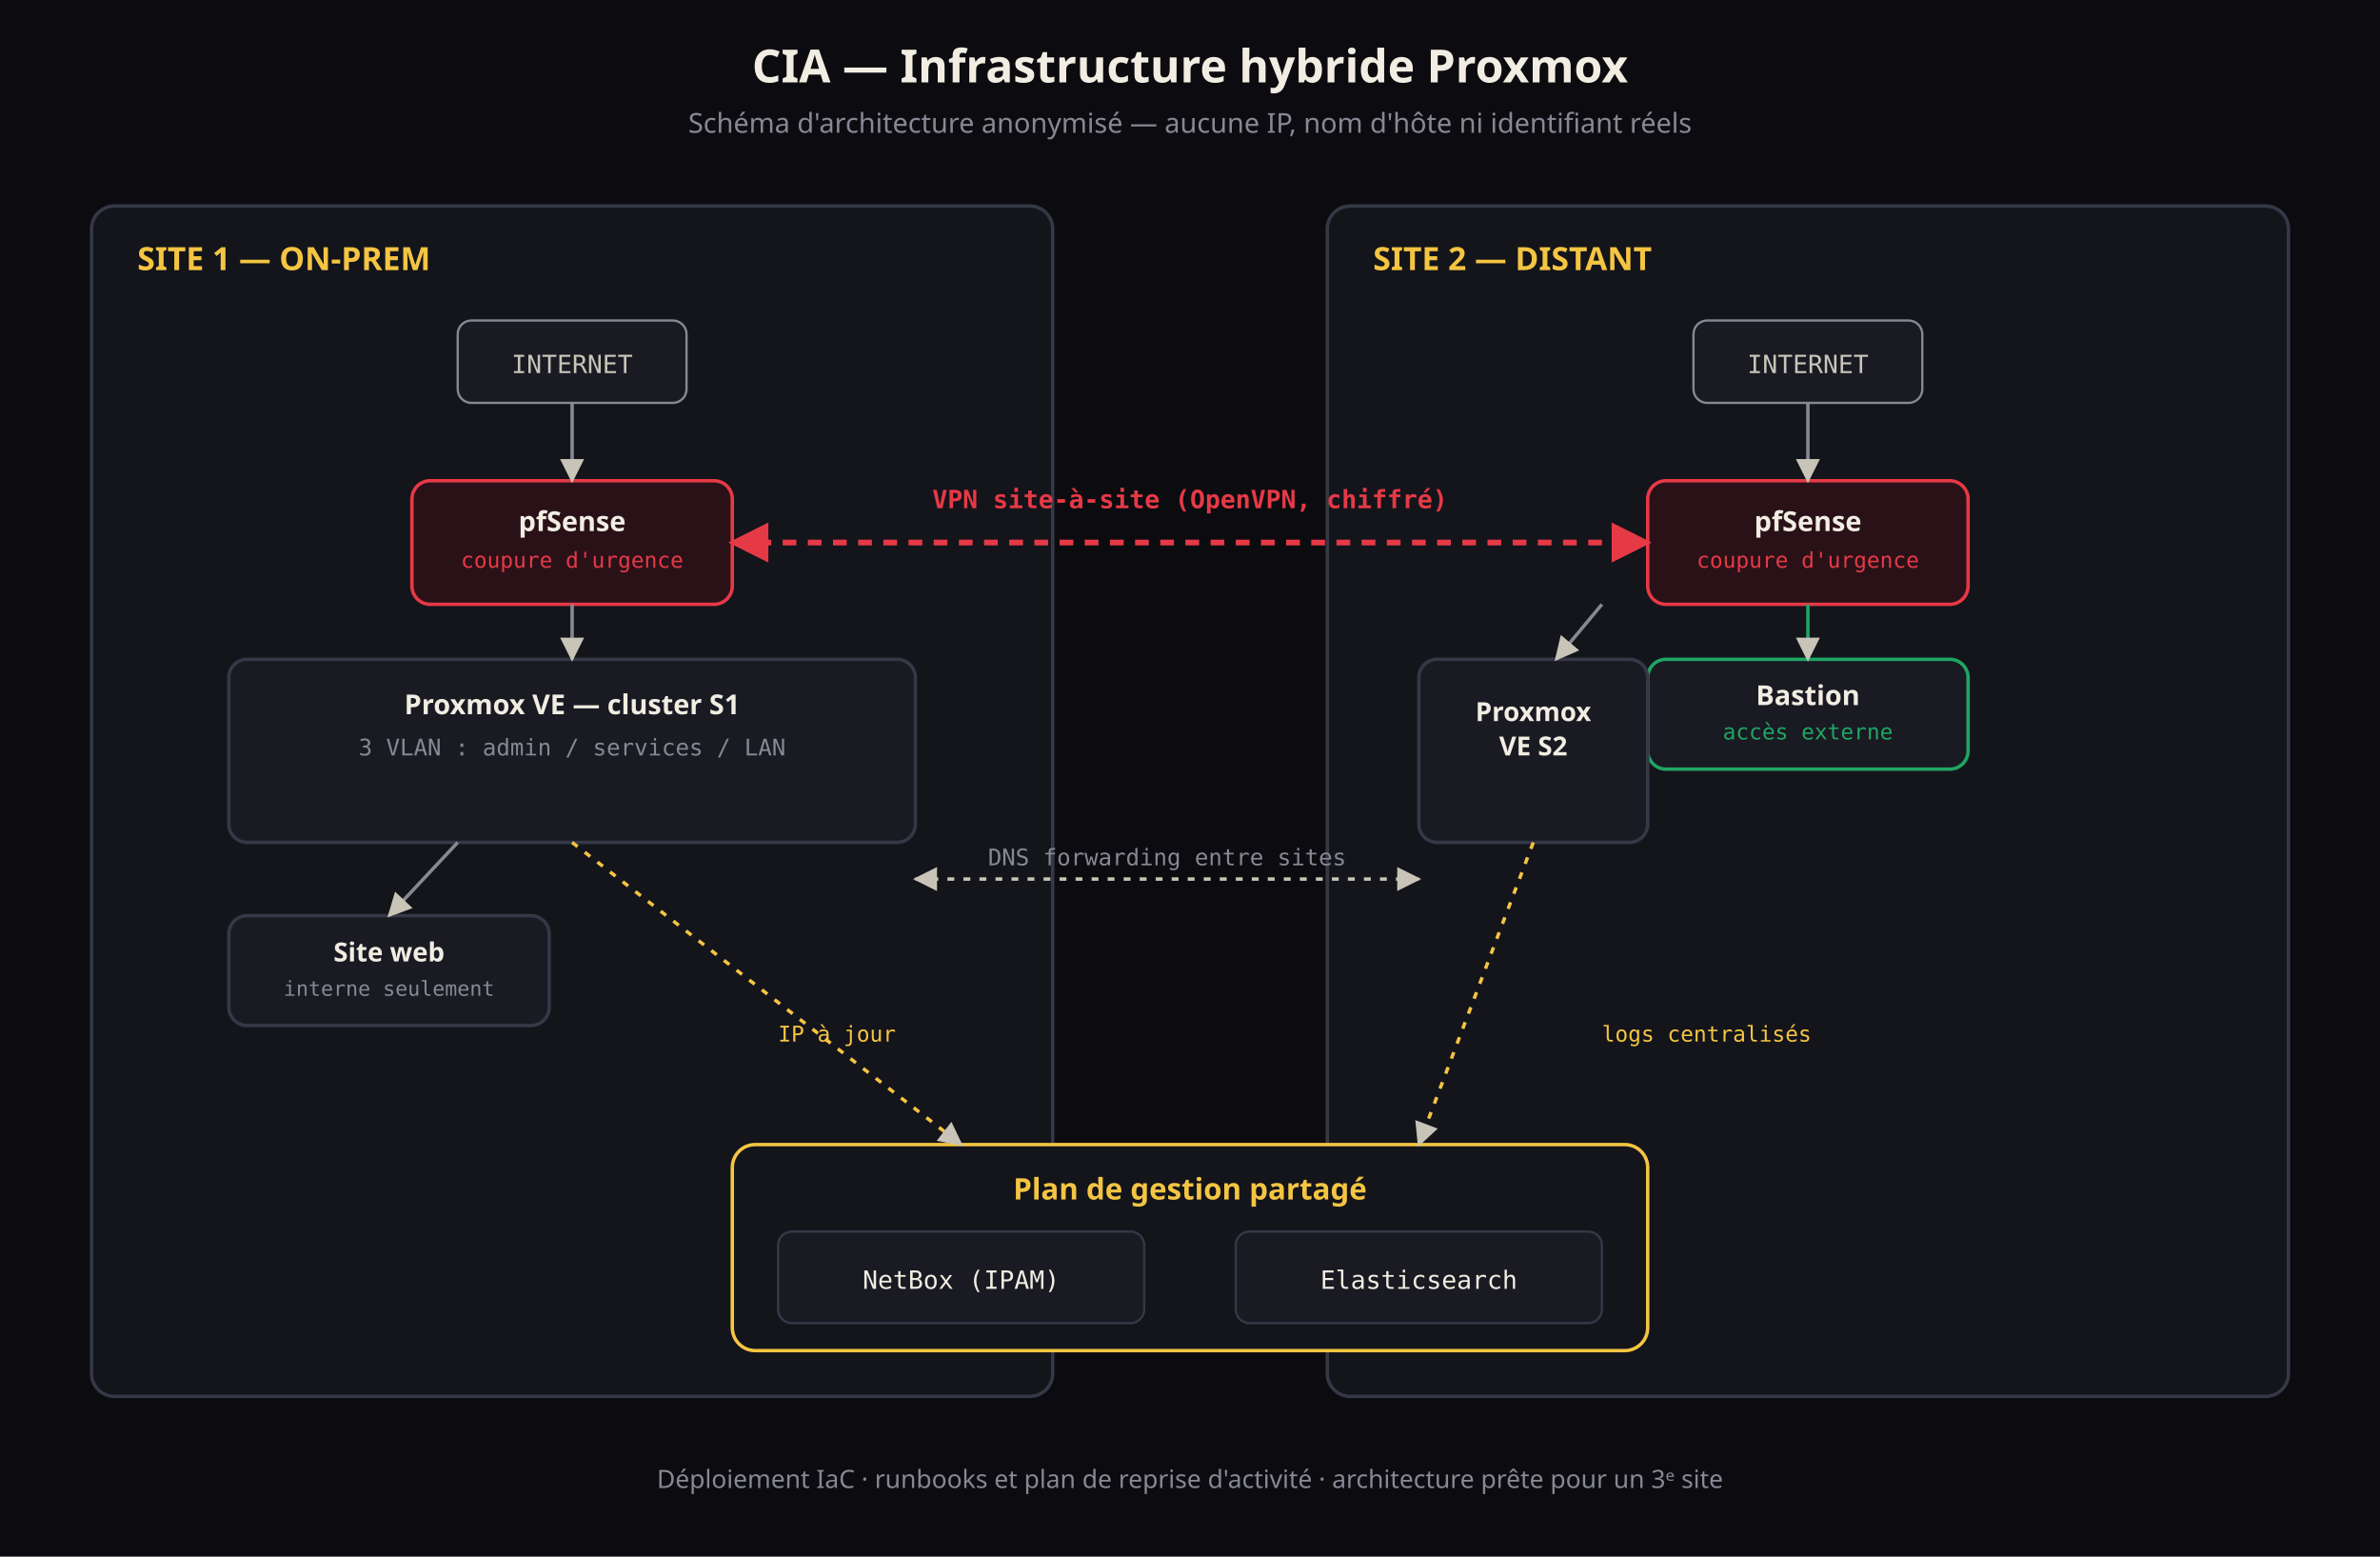
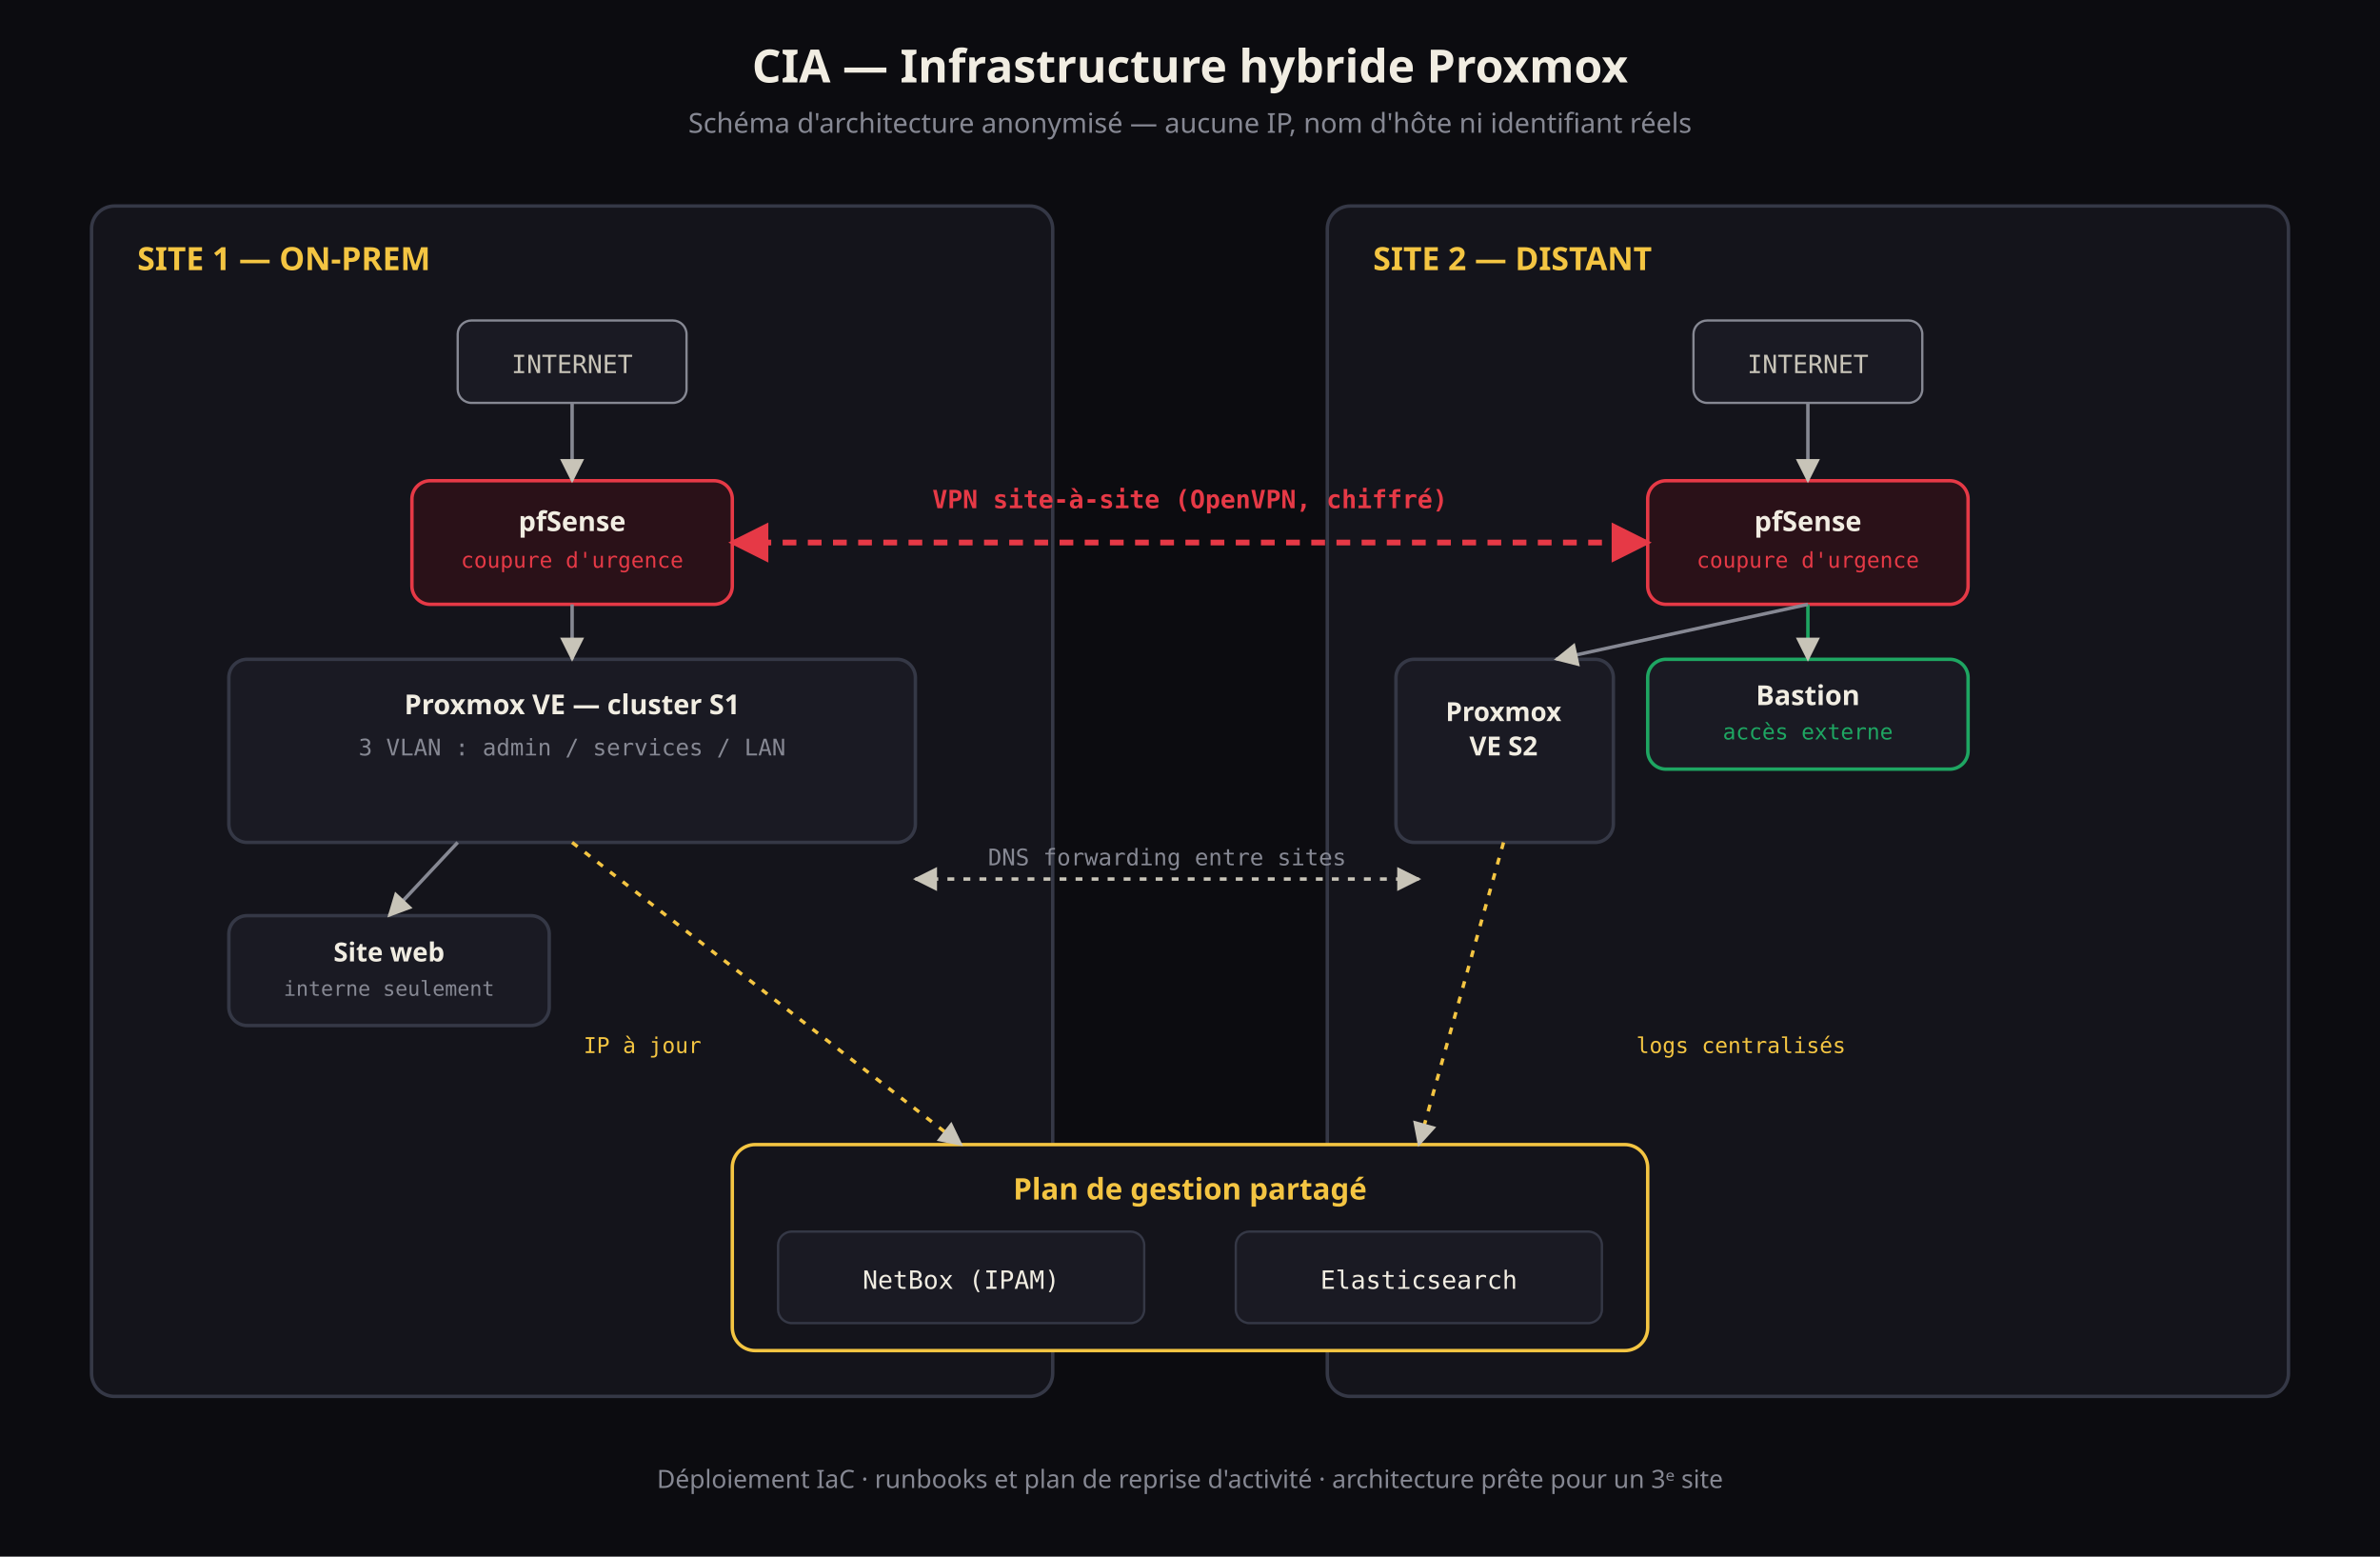
<svg xmlns="http://www.w3.org/2000/svg" viewBox="0 0 1040 680" role="img" aria-label="Architecture hybride CIA : deux sites Proxmox reliés par un tunnel VPN site-à-site, chacun protégé par un pare-feu pfSense avec coupure d'urgence, un bastion pour l'accès externe au site distant, et NetBox/Elasticsearch partagés pour l'IPAM et les logs centralisés.">
  <rect width="1040" height="680" fill="#0c0c10" />
  <defs>
    <marker id="arrow" viewBox="0 0 10 10" refX="9" refY="5" markerWidth="7" markerHeight="7" orient="auto-start-reverse">
      <path d="M0,0 L10,5 L0,10 z" fill="#c8c4b8" />
    </marker>
    <marker id="arrowAccent" viewBox="0 0 10 10" refX="9" refY="5" markerWidth="7" markerHeight="7" orient="auto-start-reverse">
      <path d="M0,0 L10,5 L0,10 z" fill="#e63946" />
    </marker>
  </defs>
  <text x="520" y="36" text-anchor="middle" fill="#f1ede2" font-family="Space Grotesk, sans-serif" font-size="20" font-weight="700">CIA — Infrastructure hybride Proxmox</text>
  <text x="520" y="58" text-anchor="middle" fill="#868893" font-family="Space Grotesk, sans-serif" font-size="12">Schéma d'architecture anonymisé — aucune IP, nom d'hôte ni identifiant réels</text>
  <rect x="40" y="90" width="420" height="520" rx="10" fill="#14141b" stroke="#353846" stroke-width="1.5" />
  <text x="60" y="118" fill="#f4c542" font-family="Space Grotesk, sans-serif" font-size="14" font-weight="700">SITE 1 — ON-PREM</text>
  <rect x="580" y="90" width="420" height="520" rx="10" fill="#14141b" stroke="#353846" stroke-width="1.5" />
  <text x="600" y="118" fill="#f4c542" font-family="Space Grotesk, sans-serif" font-size="14" font-weight="700">SITE 2 — DISTANT</text>
  <rect x="200" y="140" width="100" height="36" rx="6" fill="#1a1a23" stroke="#868893" />
  <text x="250" y="163" text-anchor="middle" fill="#c8c4b8" font-family="JetBrains Mono, monospace" font-size="11">INTERNET</text>
  <rect x="740" y="140" width="100" height="36" rx="6" fill="#1a1a23" stroke="#868893" />
  <text x="790" y="163" text-anchor="middle" fill="#c8c4b8" font-family="JetBrains Mono, monospace" font-size="11">INTERNET</text>
  <rect x="180" y="210" width="140" height="54" rx="8" fill="#2a1118" stroke="#e63946" stroke-width="1.5" />
  <text x="250" y="232" text-anchor="middle" fill="#f1ede2" font-family="Space Grotesk, sans-serif" font-size="12" font-weight="700">pfSense</text>
  <text x="250" y="248" text-anchor="middle" fill="#e63946" font-family="JetBrains Mono, monospace" font-size="9.5">coupure d'urgence</text>
  <rect x="720" y="210" width="140" height="54" rx="8" fill="#2a1118" stroke="#e63946" stroke-width="1.5" />
  <text x="790" y="232" text-anchor="middle" fill="#f1ede2" font-family="Space Grotesk, sans-serif" font-size="12" font-weight="700">pfSense</text>
  <text x="790" y="248" text-anchor="middle" fill="#e63946" font-family="JetBrains Mono, monospace" font-size="9.5">coupure d'urgence</text>
  <line x1="250" y1="176" x2="250" y2="210" stroke="#868893" stroke-width="1.5" marker-end="url(#arrow)" />
  <line x1="790" y1="176" x2="790" y2="210" stroke="#868893" stroke-width="1.5" marker-end="url(#arrow)" />
  <rect x="720" y="288" width="140" height="48" rx="8" fill="#1a1a23" stroke="#1ea662" stroke-width="1.5" />
  <text x="790" y="308" text-anchor="middle" fill="#f1ede2" font-family="Space Grotesk, sans-serif" font-size="12" font-weight="700">Bastion</text>
  <text x="790" y="323" text-anchor="middle" fill="#1ea662" font-family="JetBrains Mono, monospace" font-size="9.5">accès externe</text>
  <line x1="790" y1="264" x2="790" y2="288" stroke="#1ea662" stroke-width="1.5" marker-end="url(#arrow)" />
  <rect x="100" y="288" width="300" height="80" rx="8" fill="#1a1a23" stroke="#353846" stroke-width="1.5" />
  <text x="250" y="312" text-anchor="middle" fill="#f1ede2" font-family="Space Grotesk, sans-serif" font-size="12" font-weight="700">Proxmox VE — cluster S1</text>
  <text x="250" y="330" text-anchor="middle" fill="#868893" font-family="JetBrains Mono, monospace" font-size="10">3 VLAN : admin / services / LAN</text>
  <line x1="250" y1="264" x2="250" y2="288" stroke="#868893" stroke-width="1.5" marker-end="url(#arrow)" />
-   <rect x="620" y="288" width="100" height="80" rx="8" fill="#1a1a23" stroke="#353846" stroke-width="1.5" />
-   <text x="670" y="315" text-anchor="middle" fill="#f1ede2" font-family="Space Grotesk, sans-serif" font-size="11.5" font-weight="700">Proxmox</text>
-   <text x="670" y="330" text-anchor="middle" fill="#f1ede2" font-family="Space Grotesk, sans-serif" font-size="11.5" font-weight="700">VE S2</text>
-   <line x1="700" y1="264" x2="680" y2="288" stroke="#868893" stroke-width="1.5" marker-end="url(#arrow)" />
+   <rect x="610" y="288" width="95" height="80" rx="8" fill="#1a1a23" stroke="#353846" stroke-width="1.5" />
+   <text x="657" y="315" text-anchor="middle" fill="#f1ede2" font-family="Space Grotesk, sans-serif" font-size="11.5" font-weight="700">Proxmox</text>
+   <text x="657" y="330" text-anchor="middle" fill="#f1ede2" font-family="Space Grotesk, sans-serif" font-size="11.5" font-weight="700">VE S2</text>
+   <line x1="790" y1="264" x2="680" y2="288" stroke="#868893" stroke-width="1.5" marker-end="url(#arrow)" />
  <rect x="100" y="400" width="140" height="48" rx="8" fill="#1a1a23" stroke="#353846" stroke-width="1.5" />
  <text x="170" y="420" text-anchor="middle" fill="#f1ede2" font-family="Space Grotesk, sans-serif" font-size="11.5" font-weight="700">Site web</text>
  <text x="170" y="435" text-anchor="middle" fill="#868893" font-family="JetBrains Mono, monospace" font-size="9">interne seulement</text>
  <line x1="200" y1="368" x2="170" y2="400" stroke="#868893" stroke-width="1.5" marker-end="url(#arrow)" />
  <line x1="320" y1="237" x2="720" y2="237" stroke="#e63946" stroke-width="2.5" stroke-dasharray="6 5" marker-end="url(#arrowAccent)" marker-start="url(#arrowAccent)" />
  <text x="520" y="222" text-anchor="middle" fill="#e63946" font-family="JetBrains Mono, monospace" font-size="11" font-weight="700">VPN site-à-site (OpenVPN, chiffré)</text>
  <line x1="400" y1="384" x2="620" y2="384" stroke="#c8c4b8" stroke-width="1.5" stroke-dasharray="3 4" marker-end="url(#arrow)" marker-start="url(#arrow)" />
  <text x="510" y="378" text-anchor="middle" fill="#868893" font-family="JetBrains Mono, monospace" font-size="10">DNS forwarding entre sites</text>
  <rect x="320" y="500" width="400" height="90" rx="10" fill="#14141b" stroke="#f4c542" stroke-width="1.5" />
  <text x="520" y="524" text-anchor="middle" fill="#f4c542" font-family="Space Grotesk, sans-serif" font-size="13" font-weight="700">Plan de gestion partagé</text>
  <rect x="340" y="538" width="160" height="40" rx="6" fill="#1a1a23" stroke="#353846" />
  <text x="420" y="563" text-anchor="middle" fill="#f1ede2" font-family="JetBrains Mono, monospace" font-size="11">NetBox (IPAM)</text>
  <rect x="540" y="538" width="160" height="40" rx="6" fill="#1a1a23" stroke="#353846" />
  <text x="620" y="563" text-anchor="middle" fill="#f1ede2" font-family="JetBrains Mono, monospace" font-size="11">Elasticsearch</text>
  <line x1="250" y1="368" x2="420" y2="500" stroke="#f4c542" stroke-width="1.5" stroke-dasharray="3 4" marker-end="url(#arrow)" />
-   <line x1="670" y1="368" x2="620" y2="500" stroke="#f4c542" stroke-width="1.5" stroke-dasharray="3 4" marker-end="url(#arrow)" />
-   <text x="340" y="455" fill="#f4c542" font-family="JetBrains Mono, monospace" font-size="9.5">IP à jour</text>
-   <text x="700" y="455" fill="#f4c542" font-family="JetBrains Mono, monospace" font-size="9.5">logs centralisés</text>
+   <line x1="657" y1="368" x2="620" y2="500" stroke="#f4c542" stroke-width="1.5" stroke-dasharray="3 4" marker-end="url(#arrow)" />
+   <text x="255" y="460" fill="#f4c542" font-family="JetBrains Mono, monospace" font-size="9.5">IP à jour</text>
+   <text x="715" y="460" fill="#f4c542" font-family="JetBrains Mono, monospace" font-size="9.5">logs centralisés</text>
  <text x="520" y="650" text-anchor="middle" fill="#868893" font-family="Space Grotesk, sans-serif" font-size="11">Déploiement IaC · runbooks et plan de reprise d'activité · architecture prête pour un 3ᵉ site</text>
</svg>
